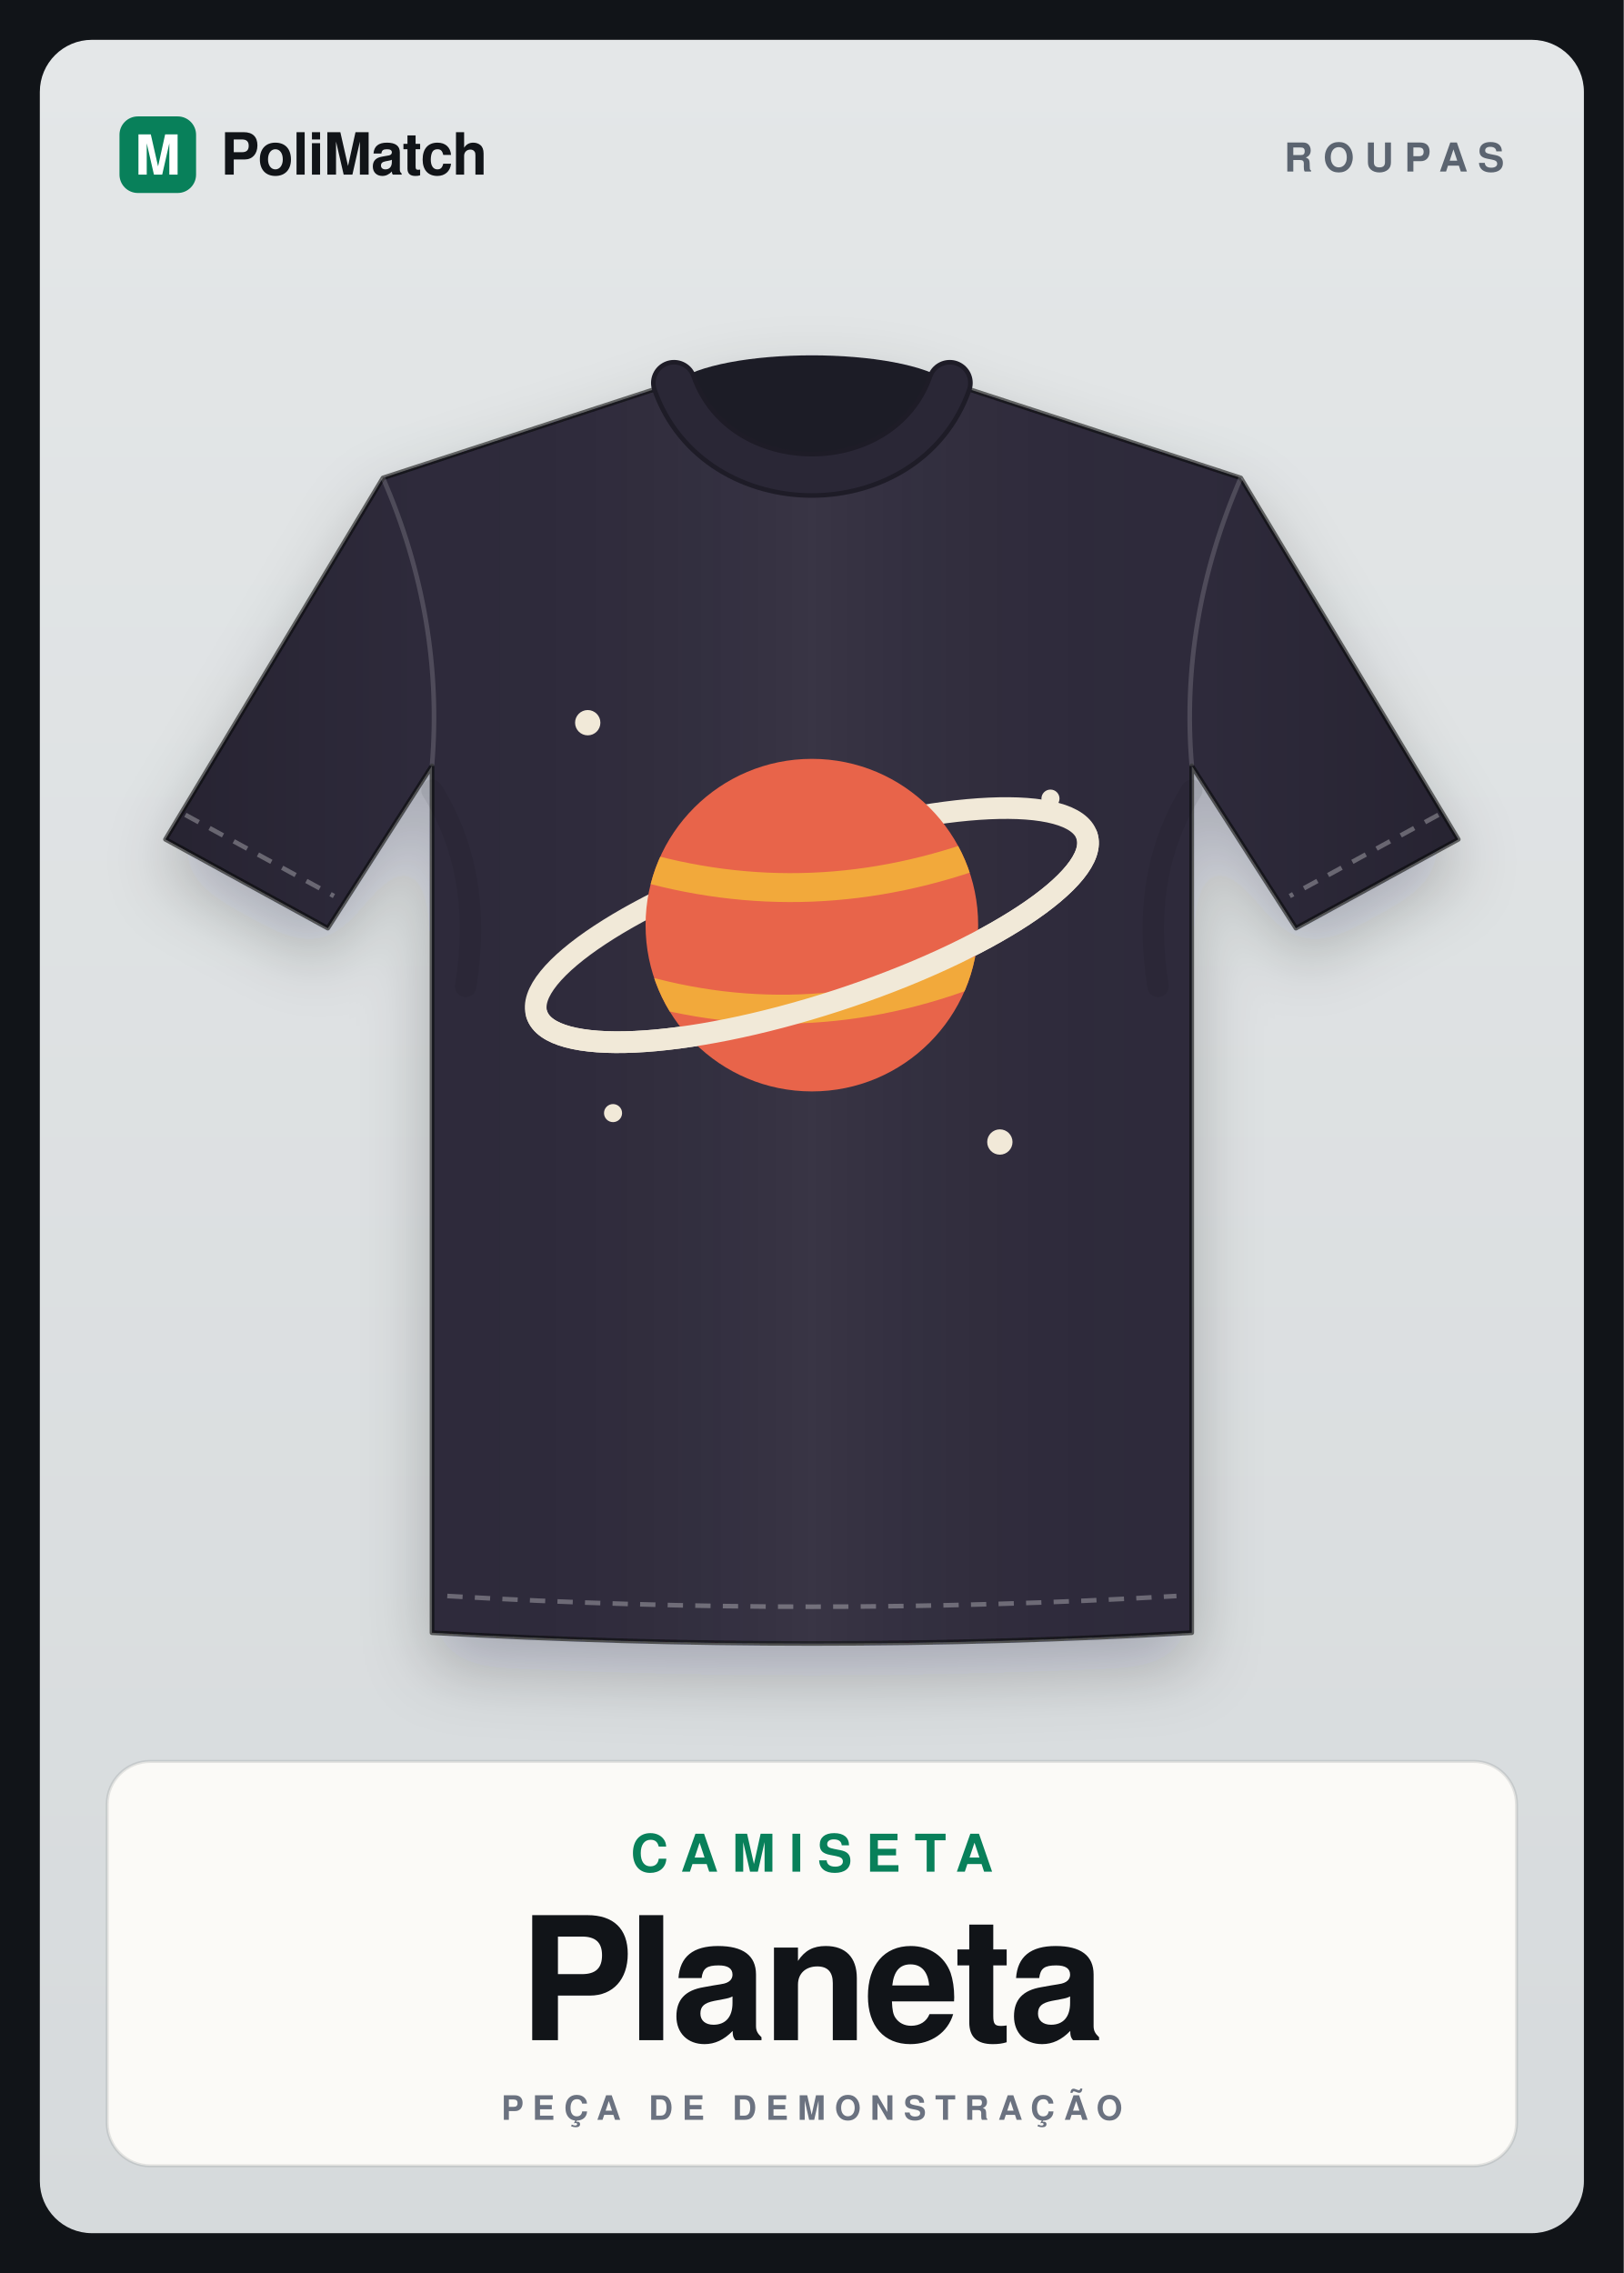
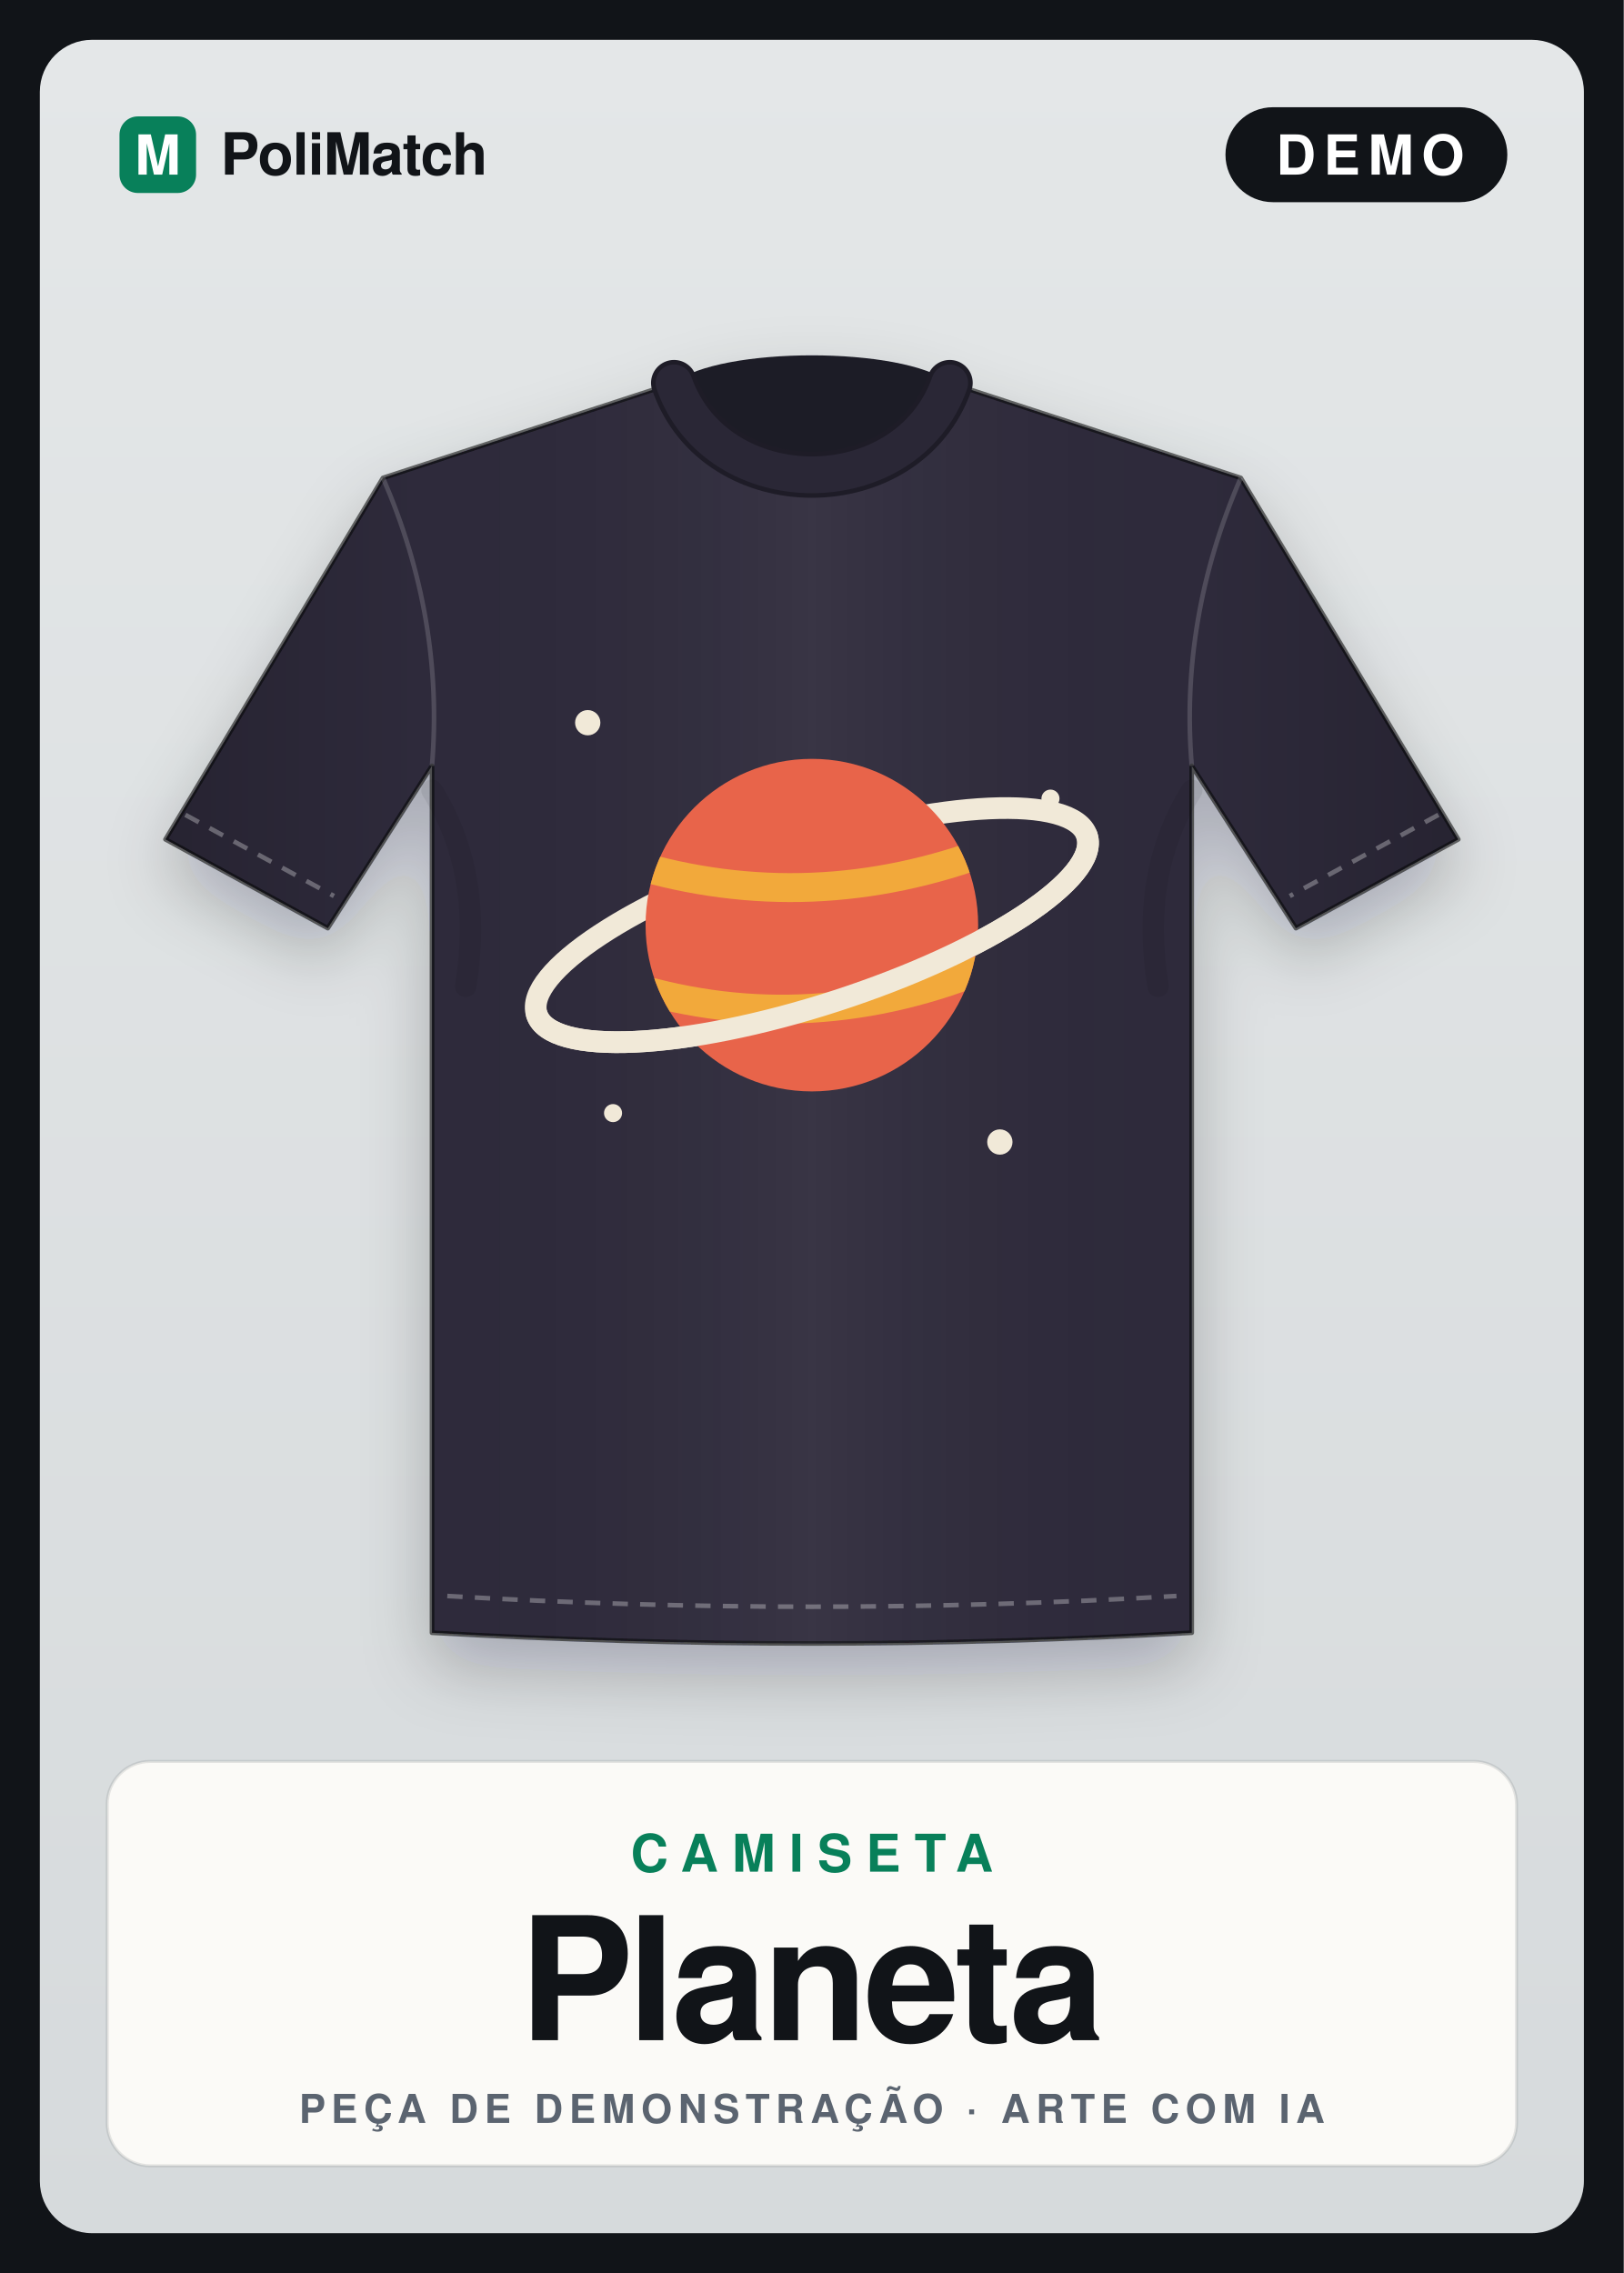
- <svg xmlns="http://www.w3.org/2000/svg" viewBox="0 0 1060 1484" width="1060" height="1484" font-family="-apple-system, 'SF Pro Display', 'Helvetica Neue', Helvetica, Arial, sans-serif">
+ <svg xmlns="http://www.w3.org/2000/svg" viewBox="0 0 1060 1484" width="1060" height="1484" font-family="'Helvetica Neue', Helvetica, Arial, sans-serif">
  <defs>
    <filter id="drop" x="-20%" y="-20%" width="140%" height="140%">
      <feDropShadow dx="0" dy="20" stdDeviation="22" flood-color="#0B1220" flood-opacity="0.24" />
    </filter>
    <linearGradient id="fold" x1="0" y1="0" x2="1" y2="0">
      <stop offset="0" stop-color="#000" stop-opacity="0.16" />
      <stop offset="0.2" stop-color="#000" stop-opacity="0" />
      <stop offset="0.5" stop-color="#fff" stop-opacity="0.05" />
      <stop offset="0.8" stop-color="#000" stop-opacity="0" />
      <stop offset="1" stop-color="#000" stop-opacity="0.16" />
    </linearGradient>
    <linearGradient id="panel" x1="0" y1="0" x2="0" y2="1">
      <stop offset="0" stop-color="#e4e7e8" />
      <stop offset="1" stop-color="#D6DADC" />
    </linearGradient>
  </defs>
  <rect width="1060" height="1484" fill="#111418" />
  <rect x="26" y="26" width="1008" height="1432" rx="34" fill="url(#panel)" />
  <rect x="78" y="76" width="50" height="50" rx="12" fill="#08805A" />
  <text x="103" y="114" font-size="36" font-weight="800" fill="#fff" text-anchor="middle">M</text>
  <text x="144" y="114" font-size="38" font-weight="700" fill="#111418" letter-spacing="-0.5">PoliMatch</text>
-   <text x="982" y="112" font-size="26" font-weight="700" fill="#5B6470" text-anchor="end" letter-spacing="7">ROUPAS</text>
+   <rect x="800" y="70" width="184" height="62" rx="31" fill="#111418" />
+   <text x="894.5" y="114" font-size="36" font-weight="700" fill="#fff" text-anchor="middle" letter-spacing="5">DEMO</text>
  <g filter="url(#drop)">
    <path d="M440,250 C470,226 590,226 620,250 C592,330 468,330 440,250 Z" fill="#1e1c27" />
    <path d="M440,250 C468,330 592,330 620,250 L810,312 L952,548 L846,606 L778,500 L778,1066 Q530,1080 282,1066 L282,500 L214,606 L108,548 L250,312 Z" fill="#2E2A3B" stroke="rgba(0,0,0,0.55)" stroke-width="3" stroke-linejoin="round" />
  </g>
  <path d="M440,250 C468,330 592,330 620,250 L810,312 L952,548 L846,606 L778,500 L778,1066 Q530,1080 282,1066 L282,500 L214,606 L108,548 L250,312 Z" fill="url(#fold)" />
  <path d="M810,312 Q770,404 778,500" fill="none" stroke="rgba(255,255,255,0.16)" stroke-width="3" />
  <path d="M778,516 q-34,54 -22,128" fill="none" stroke="rgba(0,0,0,0.07)" stroke-width="14" stroke-linecap="round" />
  <path d="M939,532 L842,585" fill="none" stroke="rgba(255,255,255,0.30)" stroke-width="3" stroke-dasharray="10 8" />
  <g transform="translate(1060,0) scale(-1,1)">
    <path d="M810,312 Q770,404 778,500" fill="none" stroke="rgba(255,255,255,0.16)" stroke-width="3" />
    <path d="M778,516 q-34,54 -22,128" fill="none" stroke="rgba(0,0,0,0.07)" stroke-width="14" stroke-linecap="round" />
    <path d="M939,532 L842,585" fill="none" stroke="rgba(255,255,255,0.30)" stroke-width="3" stroke-dasharray="10 8" />
  </g>
  <path d="M292,1042 Q530,1056 768,1042" fill="none" stroke="rgba(255,255,255,0.30)" stroke-width="3" stroke-dasharray="10 8" />
  <path d="M440,250 C468,330 592,330 620,250" fill="none" stroke="#1e1c27" stroke-width="30" stroke-linecap="round" />
  <path d="M440,250 C468,330 592,330 620,250" fill="none" stroke="#2a2736" stroke-width="24" stroke-linecap="round" />
  <g transform="translate(530,604) scale(1.18)">
    <defs>
      <clipPath id="planet-clip">
        <circle r="92" />
      </clipPath>
    </defs>
    <g fill="#F1E9D8">
      <circle cx="-124" cy="-112" r="7" />
      <circle cx="132" cy="-70" r="5" />
      <circle cx="104" cy="120" r="7" />
      <circle cx="-110" cy="104" r="5" />
    </g>
    <ellipse rx="160" ry="44" transform="rotate(-18)" fill="none" stroke="#F1E9D8" stroke-width="12" />
    <circle r="92" fill="#E8644A" />
    <g clip-path="url(#planet-clip)" fill="none" stroke="#F2A93B" stroke-width="16">
      <path d="M-100,-34 Q0,-4 100,-42" />
      <path d="M-100,34 Q0,64 100,22" />
    </g>
    <path d="M-160,0 A160,44 0 0 0 160,0" transform="rotate(-18)" fill="none" stroke="#F1E9D8" stroke-width="12" stroke-linecap="round" />
  </g>
  <rect x="70" y="1150" width="920" height="264" rx="28" fill="#FBFAF7" stroke="rgba(17,20,24,0.10)" stroke-width="2" />
  <text x="530" y="1222" font-size="34" font-weight="800" fill="#08805A" text-anchor="middle" letter-spacing="9">CAMISETA</text>
  <text x="530" y="1332" font-size="112" font-weight="800" fill="#111418" text-anchor="middle" letter-spacing="-2.5">Planeta</text>
-   <text x="530" y="1384" font-size="22" font-weight="600" fill="#6B7280" text-anchor="middle" letter-spacing="6">PEÇA DE DEMONSTRAÇÃO</text>
+   <text x="530" y="1386" font-size="26" font-weight="700" fill="#5B6470" text-anchor="middle" letter-spacing="4">PEÇA DE DEMONSTRAÇÃO · ARTE COM IA</text>
</svg>
